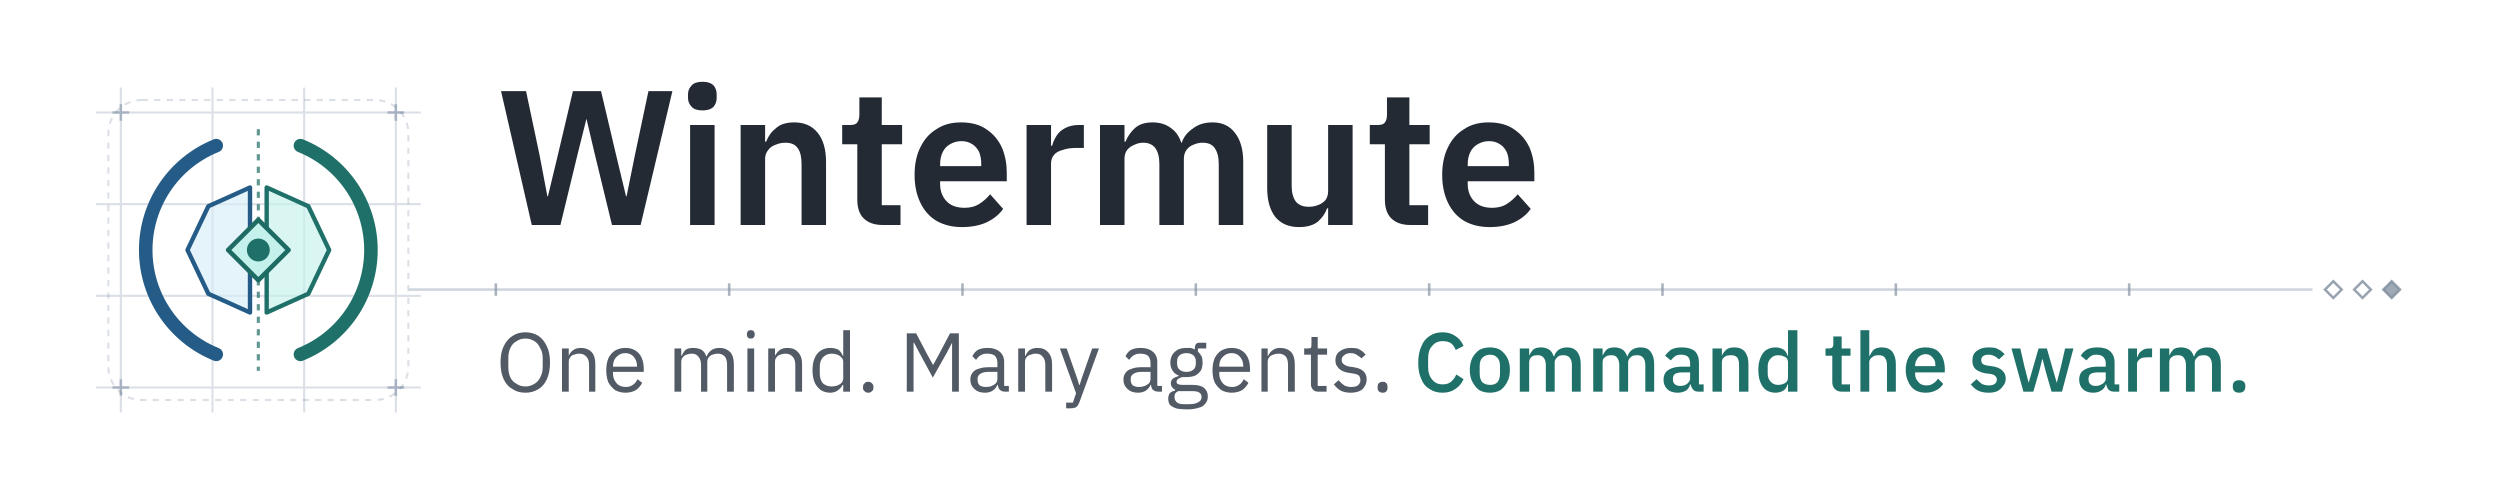
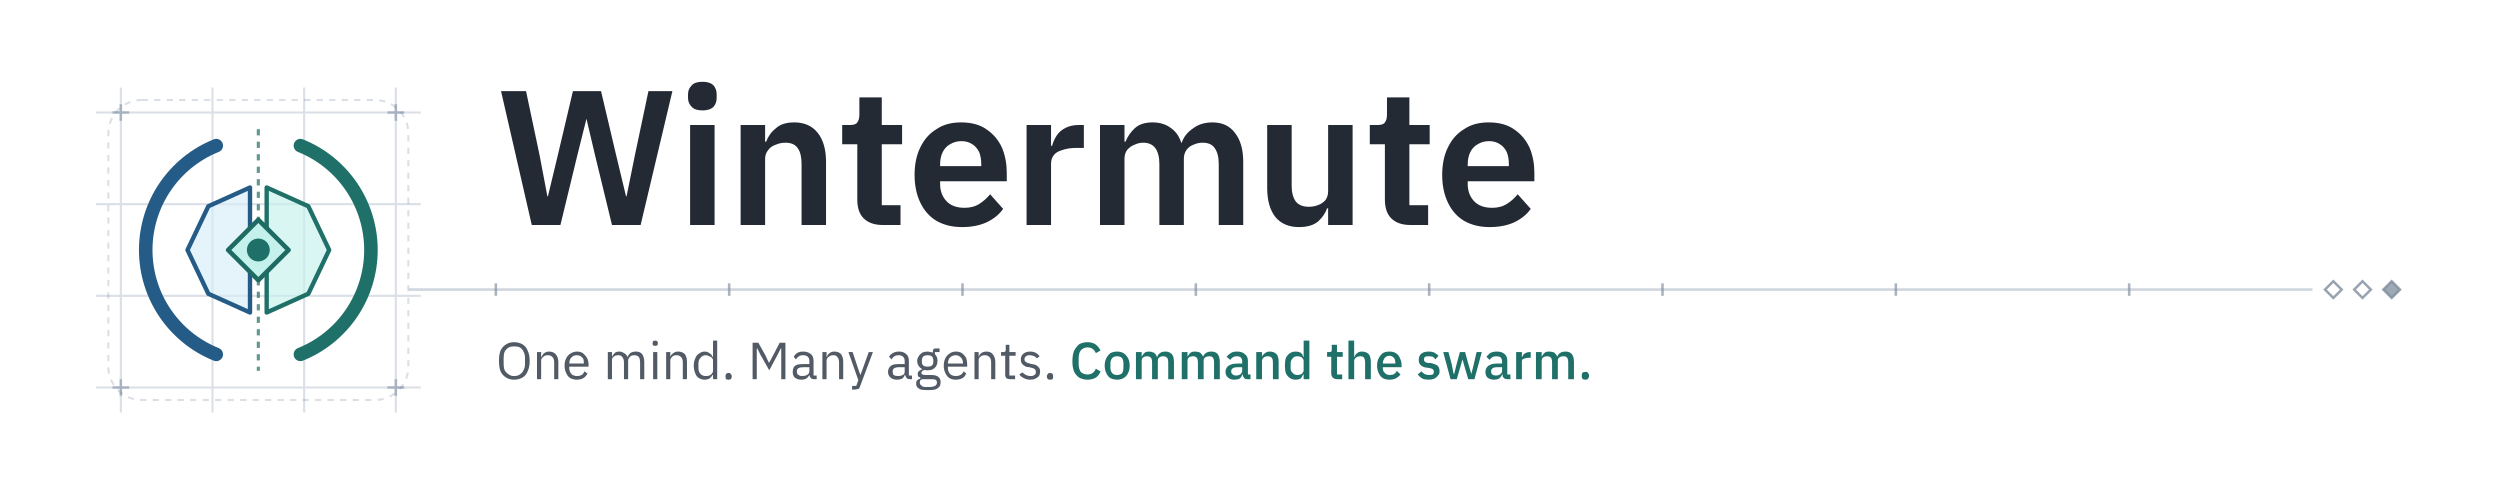
<svg xmlns="http://www.w3.org/2000/svg" viewBox="0 0 1200 240" width="1200" height="240" role="img" aria-label="Wintermute: One mind. Many agents. Command the swarm.">
  <g fill="none">
    <g stroke="#687c96" stroke-width="1" stroke-opacity="0.24">
      <path d="M58 42v156M102 42v156M146 42v156M190 42v156M46 54h156M46 98h156M46 142h156M46 186h156" />
      <rect x="52" y="48" width="144" height="144" rx="16" stroke-dasharray="3 3" />
    </g>
    <path d="M54 54h8M58 50v8M54 186h8M58 182v8M186 54h8M190 50v8M186 186h8M190 182v8" stroke="#687c96" stroke-width="1.25" stroke-opacity="0.45" />
    <path d="M 103.8 170.1 A 54 54 0 0 1 103.8 69.9" stroke="#255c87" stroke-width="6.5" stroke-linecap="round" />
    <path d="M 144.2 69.9 A 54 54 0 0 1 144.2 170.1" stroke="#1f7068" stroke-width="6.5" stroke-linecap="round" />
    <polygon points="120,90 100,99 90,120 100,141 120,150" fill="#d8ecf8" fill-opacity="0.65" stroke="#255c87" stroke-width="2.1" stroke-linejoin="round" />
    <polygon points="128,90 148,99 158,120 148,141 128,150" fill="#c5f1ec" fill-opacity="0.65" stroke="#1f7068" stroke-width="2.1" stroke-linejoin="round" />
    <line x1="124" y1="62" x2="124" y2="178" stroke="#1e6b63" stroke-width="1.5" stroke-dasharray="3 3" stroke-opacity="0.7" />
    <polygon points="124,105.5 138.5,120 124,134.5 109.5,120" fill="#c5f1ec" stroke="#1e6b63" stroke-width="2.2" stroke-linejoin="round" />
    <circle cx="124" cy="120" r="5.5" fill="#1f7068" />
    <line x1="196" y1="139" x2="1110" y2="139" stroke="#cfd6de" stroke-width="1.25" />
    <path d="M238 136v6M350 136v6M462 136v6M574 136v6M686 136v6M798 136v6M910 136v6M1022 136v6" stroke="#7e8c9c" stroke-width="1.25" stroke-opacity="0.65" />
    <polygon points="1120,135 1124,139 1120,143 1116,139" stroke="#7e8c9c" stroke-width="1.2" stroke-opacity="0.8" fill="none" />
    <polygon points="1134,135 1138,139 1134,143 1130,139" stroke="#7e8c9c" stroke-width="1.2" stroke-opacity="0.8" fill="none" />
    <polygon points="1148,135 1152,139 1148,143 1144,139" stroke="#7e8c9c" stroke-width="1.2" stroke-opacity="0.8" fill="#7e8c9c" fill-opacity="0.75" />
  </g>
  <path transform="scale(0.25)" d="m1109 296l-33 136h-55l-59-257h48l26 123 15 79h1l19-79 29-123h54l29 123 19 79h1l16-79 26-123h46l-61 257h-55l-33-136-16-68-17 68m240-84q-15 0-21-7-7-7-7-17v-7q0-10 7-17 6-7 21-7 14 0 21 7 6 7 6 17v7q0 10-6 17-7 7-21 7m23 220h-47v-192h47v192m97-127v127h-47v-192h47v32h2q6-16 19-26 12-11 35-11 29 0 45 20 16 20 16 56v121h-47v-117q0-20-7-30-7-11-24-11-10 0-19 4-9 3-14 10-6 7-6 17m260 89v38h-34q-24 0-37-13-12-12-12-36v-106h-29v-37h15q11 0 14-5 4-5 4-15v-33h43v53h39v37h-39v117h36m118 42q-28 0-49-12-20-12-31-35-11-23-11-53 0-31 11-53 11-23 31-35 19-13 47-13 31 0 50 14 19 13 29 35 9 22 9 48v16h-128v5q0 20 12 33 12 13 35 13 17 0 29-8 11-7 20-18l25 28q-11 16-32 26-20 9-47 9m-1-165q-12 0-22 6-9 5-14 15-5 10-5 24v3h79v-4q0-13-4-23-5-10-13-15-9-6-21-6m172 43v118h-47v-192h47v40h2q3-11 9-20 6-9 16-14 11-6 26-6h10v44h-14q-16 0-27 4-11 3-16 9-6 7-6 17m141-9v127h-47v-192h47v32h2q6-15 18-26 12-11 34-11 20 0 34 10 15 10 21 29h1q5-16 21-27 15-12 38-12 28 0 43 20 16 20 16 56v121h-47v-117q0-20-8-31-7-10-23-10-9 0-18 4-8 3-13 10-5 7-5 17v127h-47v-117q0-20-8-31-8-10-23-10-9 0-17 4-8 3-14 10-5 7-5 17m438 127h-47v-32h-2q-5 14-17 25-13 11-37 11-29 0-45-19-16-20-16-56v-121h47v117q0 19 8 30 8 10 25 10 9 0 17-3 9-3 15-10 5-7 5-17v-127h47v192m145-38v38h-34q-24 0-37-13-12-12-12-36v-106h-29v-37h15q11 0 14-5 4-5 4-15v-33h43v53h39v37h-39v117h36m118 42q-28 0-49-12-20-12-31-35-11-23-11-53 0-31 11-53 11-23 31-35 19-13 47-13 31 0 50 14 19 13 29 35 9 22 9 48v16h-128v5q0 20 12 33 12 13 35 13 17 0 29-8 11-7 20-18l25 28q-11 16-32 26-20 9-47 9m-1-165q-12 0-22 6-9 5-14 15-5 10-5 24v3h79v-4q0-13-4-23-5-10-13-15-9-6-21-6" fill="#232a34" />
-   <path transform="scale(0.25)" d="m1009 754l0 0q-15 0-25-7q-11-6-17-19q-6-13-6-32l0 0q0-19 6-31q6-13 17-20q10-7 25-7l0 0q14 0 25 7q10 7 16 20q6 12 6 31l0 0q0 19-6 32q-6 13-16 19q-11 7-25 7m0-12l0 0q9 0 17-5q7-4 11-12q5-9 5-20l0 0l0-18q0-11-5-19q-4-9-11-13q-8-5-17-5l0 0q-10 0-17 5q-8 4-12 13q-4 8-4 19l0 0l0 18q0 11 4 20q4 8 12 12q7 5 17 5m83-47l0 57l-13 0l0-83l13 0l0 14l0 0q3-7 9-11q5-4 15-4l0 0q12 0 20 8q7 8 7 23l0 0l0 53l-12 0l0-51q0-11-5-16q-5-6-14-6l0 0q-5 0-10 2q-5 1-7 5q-3 3-3 9l0 0m109 59l0 0q-11 0-20-5q-8-6-13-15q-4-10-4-23l0 0q0-13 4-23q5-10 13-15q9-5 20-5l0 0q11 0 19 5q8 5 12 14q4 9 4 21l0 0l0 6l-59 0l0 4q0 10 7 18q6 7 18 7l0 0q7 0 13-4q6-4 9-11l0 0l9 7q-4 8-12 14q-9 5-20 5m0-76l0 0q-7 0-12 3q-6 4-9 9q-3 6-3 13l0 0l0 1l46 0l0-1q0-8-3-13q-3-6-8-9q-5-3-11-3m107 17l0 57l-13 0l0-83l13 0l0 14l1 0q3-7 7-11q5-4 15-4l0 0q8 0 15 3q7 4 10 13l0 0l1 0q2-6 8-11q6-5 17-5l0 0q12 0 20 8q7 8 7 23l0 0l0 53l-13 0l0-51q0-11-4-16q-5-6-14-6l0 0q-5 0-10 2q-4 1-7 5q-3 3-3 9l0 0l0 57l-12 0l0-51q0-11-5-16q-4-6-13-6l0 0q-5 0-10 2q-4 1-7 5q-3 3-3 9l0 0m133-45l0 0q-4 0-5-2q-2-2-2-5l0 0l0-2q0-3 2-5q1-2 5-2l0 0q5 0 6 2q2 2 2 5l0 0l0 2q0 3-2 5q-1 2-6 2m7 102l-13 0l0-83l13 0l0 83m40-57l0 57l-13 0l0-83l13 0l0 14l0 0q4-7 9-11q6-4 15-4l0 0q13 0 20 8q8 8 8 23l0 0l0 53l-13 0l0-51q0-11-5-16q-5-6-14-6l0 0q-5 0-10 2q-4 1-7 5q-3 3-3 9l0 0m144 57l-13 0l0-13l-1 0q-4 7-10 11q-6 4-14 4l0 0q-10 0-18-5q-8-6-12-15q-4-10-4-23l0 0q0-14 4-23q4-10 12-15q8-5 18-5l0 0q8 0 15 3q6 4 9 12l0 0l1 0l0-49l13 0l0 118m-35-10l0 0q6 0 11-2q5-2 8-5q3-4 3-9l0 0l0-31q0-5-3-8q-3-4-8-6q-5-2-11-2l0 0q-10 0-17 7q-6 7-6 18l0 0l0 14q0 11 6 18q7 6 17 6m70 12l0 0q-5 0-7-3q-3-2-3-6l0 0l0-2q0-5 3-7q2-3 7-3l0 0q5 0 7 3q3 2 3 7l0 0l0 2q0 4-3 6q-2 3-7 3m87-2l-13 0l0-112l18 0l21 40l11 20l1 0l11-20l21-40l17 0l0 112l-13 0l0-94l0 0l-10 19l-27 48l-26-48l-10-19l-1 0l0 94m183-11l0 11l-7 0q-5 0-8-2q-4-2-5-6l0 0q-1-3-1-5l0 0l-1 0q-3 7-9 11q-6 4-15 4l0 0q-13 0-20-7q-8-7-8-18l0 0q0-8 4-13q4-6 12-8q8-3 20-3l0 0l16 0l0-8q0-9-5-14q-5-4-15-4l0 0q-7 0-12 3q-5 3-9 9l0 0l-7-7q3-7 10-12q8-4 19-4l0 0q15 0 23 7q9 7 9 20l0 0l0 46l9 0m-22-13l0-14l-17 0q-11 0-16 4q-5 3-5 9l0 0l0 3q0 6 4 10q5 3 12 3l0 0q7 0 11-2q5-2 8-5q3-4 3-8l0 0m53-33l0 57l-13 0l0-83l13 0l0 14l1 0q3-7 8-11q6-4 15-4l0 0q13 0 20 8q8 8 8 23l0 0l0 53l-13 0l0-51q0-11-5-16q-4-6-14-6l0 0q-5 0-9 2q-5 1-8 5q-3 3-3 9l0 0m105 44l4-13l20-57l13 0l-37 102q-2 5-4 8q-2 3-6 4q-3 1-9 1l0 0l-7 0l0-11l13 0l6-18l-31-86l13 0l20 57l4 13l1 0m158 2l0 11l-7 0q-5 0-8-2q-4-2-5-6l0 0q-1-3-1-5l0 0l-1 0q-3 7-9 11q-6 4-15 4l0 0q-13 0-20-7q-8-7-8-18l0 0q0-8 4-13q4-6 12-8q7-3 19-3l0 0l17 0l0-8q0-9-5-14q-5-4-15-4l0 0q-7 0-12 3q-5 3-9 9l0 0l-7-7q3-7 10-12q8-4 19-4l0 0q15 0 23 7q9 7 9 20l0 0l0 46l9 0m-22-13l0-14l-17 0q-11 0-16 4q-5 3-5 9l0 0l0 3q0 6 4 10q5 3 12 3l0 0q6 0 11-2q5-2 8-5q3-4 3-8l0 0m110 33l0 0q0 9-5 14q-4 6-13 8q-9 3-22 3l0 0q-13 0-21-2q-8-3-12-7q-3-5-3-11l0 0q0-7 3-11q4-4 10-5l0 0l0-2q-4-2-6-5q-2-3-2-7l0 0q0-6 4-9q4-3 11-5l0 0l0-1q-8-3-12-10q-4-6-4-15l0 0q0-8 4-15q4-6 11-10q7-3 16-3l0 0q5 0 8 0q4 1 8 3l0 0l0-2q0-5 2-8q2-3 7-3l0 0l13 0l0 11l-16 0l0 6q4 4 7 9q2 5 2 12l0 0q0 8-3 15q-4 6-11 10q-7 3-17 3l0 0q-2 0-4 0q-2 0-4 0l0 0q-4 1-7 3q-4 2-4 6l0 0q0 4 4 5q3 1 9 1l0 0l18 0q15 0 22 6q7 6 7 16m-12 1l0 0q0-5-4-8q-4-3-13-3l0 0l-28 0q-4 2-6 5q-1 3-1 6l0 0q0 6 4 10q4 4 13 4l0 0l12 0q11 0 17-4q6-3 6-10m-29-48l0 0q8 0 13-4q5-4 5-12l0 0l0-4q0-8-5-12q-5-4-13-4l0 0q-8 0-13 4q-5 4-5 12l0 0l0 4q0 8 5 12q5 4 13 4m87 40l0 0q-11 0-20-5q-8-6-13-15q-4-10-4-23l0 0q0-13 4-23q5-10 13-15q9-5 20-5l0 0q11 0 19 5q8 5 12 14q4 9 4 21l0 0l0 6l-59 0l0 4q0 10 7 18q6 7 18 7l0 0q7 0 13-4q6-4 9-11l0 0l9 7q-4 8-12 14q-9 5-20 5m0-76l0 0q-7 0-12 3q-6 4-9 9q-3 6-3 13l0 0l0 1l46 0l0-1q0-8-3-13q-3-6-8-9q-5-3-11-3m69 17l0 57l-12 0l0-83l12 0l0 14l1 0q3-7 9-11q5-4 14-4l0 0q13 0 21 8q7 8 7 23l0 0l0 53l-13 0l0-51q0-11-4-16q-5-6-14-6l0 0q-6 0-10 2q-5 1-8 5q-3 3-3 9l0 0m113 46l0 11l-16 0q-7 0-10-4q-4-4-4-10l0 0l0-57l-13 0l0-12l7 0q4 0 6-1q1-2 1-6l0 0l0-15l12 0l0 22l18 0l0 12l-18 0l0 60l17 0m46 13l0 0q-11 0-19-4q-8-5-13-12l0 0l9-8q5 6 11 10q6 3 13 3l0 0q9 0 13-3q5-4 5-10l0 0q0-5-3-9q-4-3-12-4l0 0l-6-1q-8-1-14-4q-6-3-9-8q-4-4-4-12l0 0q0-12 9-18q8-6 21-6l0 0q6 0 12 1q5 2 9 5q4 3 7 7l0 0l-8 7q-3-3-8-6q-5-4-13-4l0 0q-8 0-12 4q-5 3-5 9l0 0q0 6 5 9q4 3 11 4l0 0l7 1q13 2 19 8q6 6 6 15l0 0q0 8-4 14q-3 6-10 9q-7 3-17 3m62 0l0 0q-5 0-8-3q-2-2-2-6l0 0l0-2q0-5 2-7q3-3 8-3l0 0q5 0 7 3q2 2 2 7l0 0l0 2q0 4-2 6q-2 3-7 3" fill="#525a65" />
-   <path transform="scale(0.25)" d="m2770 754l0 0q-15 0-25-7q-11-6-16-19q-6-12-6-31l0 0q0-19 6-32q5-13 16-20q10-7 25-7l0 0q14 0 24 7q10 6 16 19l0 0l-15 8q-3-8-9-13q-6-4-16-4l0 0q-13 0-20 9q-8 8-8 24l0 0l0 17q0 15 8 24q7 9 20 9l0 0q10 0 16-5q7-6 10-14l0 0l14 9q-5 12-16 19q-10 7-24 7m91 0l0 0q-12 0-21-5q-8-6-13-16q-5-9-5-23l0 0q0-13 5-23q5-9 13-15q9-5 21-5l0 0q11 0 20 5q8 6 13 15q5 10 5 23l0 0q0 14-5 23q-5 10-13 16q-9 5-20 5m0-15l0 0q9 0 14-5q5-6 5-17l0 0l0-14q0-11-5-16q-5-6-14-6l0 0q-9 0-15 6q-5 5-5 16l0 0l0 14q0 11 5 17q6 5 15 5m75-43l0 56l-18 0l0-83l18 0l0 14l0 0q3-7 8-12q5-4 15-4l0 0q8 0 15 4q6 4 9 13l0 0l1 0q2-7 8-12q7-5 17-5l0 0q12 0 19 8q7 9 7 24l0 0l0 53l-17 0l0-51q0-9-4-14q-4-5-12-5l0 0q-4 0-8 1q-4 2-6 5q-3 3-3 8l0 0l0 56l-17 0l0-51q0-9-4-14q-4-5-11-5l0 0q-5 0-9 1q-4 2-6 5q-2 3-2 8l0 0m141 0l0 56l-18 0l0-83l18 0l0 14l0 0q3-7 8-12q5-4 15-4l0 0q8 0 15 4q6 4 9 13l0 0l1 0q2-7 8-12q7-5 17-5l0 0q13 0 19 8q7 9 7 24l0 0l0 53l-17 0l0-51q0-9-4-14q-4-5-11-5l0 0q-5 0-9 1q-4 2-6 5q-3 3-3 8l0 0l0 56l-17 0l0-51q0-9-4-14q-3-5-11-5l0 0q-4 0-8 1q-4 2-7 5q-2 3-2 8l0 0m194 42l0 14l-10 0q-5 0-8-2q-3-2-5-6l0 0q-1-3-2-6l0 0l-1 0q-2 8-8 12q-7 4-16 4l0 0q-13 0-20-7q-7-7-7-18l0 0q0-8 4-14q4-5 12-8q8-3 20-3l0 0l15 0l0-7q0-7-4-12q-5-4-13-4l0 0q-8 0-12 3q-5 4-8 8l0 0l-11-9q5-7 12-12q8-4 20-4l0 0q16 0 25 7q8 8 8 22l0 0l0 42l9 0m-26-11l0-12l-15 0q-9 0-14 3q-4 3-4 9l0 0l0 2q0 6 4 9q4 3 10 3l0 0q6 0 10-2q4-2 6-5q3-3 3-7l0 0m61-31l0 56l-18 0l0-83l18 0l0 14l0 0q3-7 9-12q5-4 15-4l0 0q13 0 20 8q7 9 7 24l0 0l0 53l-18 0l0-51q0-9-3-14q-4-5-12-5l0 0q-5 0-9 1q-4 2-7 5q-2 3-2 8l0 0m145 56l-18 0l0-14l-1 0q-2 8-8 12q-7 4-15 4l0 0q-10 0-18-5q-7-5-11-15q-4-10-4-24l0 0q0-13 4-23q4-10 11-15q8-5 18-5l0 0q8 0 15 4q6 4 8 12l0 0l1 0l0-49l18 0l0 118m-37-13l0 0q6 0 10-2q4-1 7-5q2-3 2-8l0 0l0-28q0-4-2-8q-3-3-7-4q-4-2-10-2l0 0q-9 0-14 6q-6 6-6 15l0 0l0 15q0 9 6 15q5 6 14 6m138-1l0 14l-16 0q-8 0-13-5q-5-5-5-13l0 0l0-51l-13 0l0-14l7 0q4 0 6-2q2-2 2-6l0 0l0-15l16 0l0 23l17 0l0 14l-17 0l0 55l16 0m37 14l-17 0l0-118l17 0l0 49l1 0q3-7 8-12q6-4 15-4l0 0q13 0 20 8q7 9 7 24l0 0l0 53l-17 0l0-51q0-9-4-14q-3-5-12-5l0 0q-4 0-8 1q-4 2-7 5q-3 3-3 8l0 0l0 56m108 2l0 0q-11 0-20-5q-9-6-13-16q-5-9-5-23l0 0q0-13 5-23q4-9 13-15q8-5 20-5l0 0q12 0 21 5q8 6 12 15q4 10 4 21l0 0l0 7l-57 0l0 3q0 9 6 15q5 7 16 7l0 0q8 0 13-4q5-3 9-9l0 0l10 10q-5 8-13 12q-9 5-21 5m0-74l0 0q-6 0-10 3q-5 3-7 8q-3 5-3 11l0 0l0 1l39 0l0-1q0-7-2-11q-3-5-7-8q-4-3-10-3m121 74l0 0q-12 0-20-4q-8-4-14-12l0 0l11-10q5 5 10 9q6 3 14 3l0 0q7 0 11-3q4-3 4-8l0 0q0-4-3-7q-3-3-9-4l0 0l-8-1q-8-1-14-4q-7-3-10-8q-3-5-3-13l0 0q0-12 8-18q9-7 23-7l0 0q7 0 13 1q5 2 10 5q4 3 8 7l0 0l-11 10q-3-3-8-6q-6-3-12-3l0 0q-7 0-11 3q-3 3-3 7l0 0q0 5 3 8q3 2 9 3l0 0l8 1q14 2 20 8q7 6 7 16l0 0q0 8-5 14q-4 6-11 10q-7 3-17 3m86-2l-19 0l-23-83l17 0l8 35l8 31l0 0l9-31l10-35l16 0l10 35l9 31l0 0l8-31l8-35l16 0l-22 83l-20 0l-11-38l-6-24l-1 0l-6 24l-11 38m165-14l0 14l-10 0q-5 0-8-2q-4-2-5-6l0 0q-2-3-2-6l0 0l-1 0q-2 8-9 12q-6 4-15 4l0 0q-13 0-20-7q-7-7-7-18l0 0q0-8 4-14q4-5 12-8q8-3 20-3l0 0l15 0l0-7q0-7-5-12q-4-4-13-4l0 0q-7 0-11 3q-5 4-8 8l0 0l-11-9q4-7 12-12q8-4 20-4l0 0q16 0 24 7q9 8 9 22l0 0l0 42l9 0m-26-11l0-12l-15 0q-9 0-14 3q-4 3-4 9l0 0l0 2q0 6 4 9q3 3 10 3l0 0q5 0 9-2q5-2 7-5q3-3 3-7l0 0m60-28l0 53l-17 0l0-83l17 0l0 16l1 0q1-4 4-8q3-3 8-6q4-2 11-2l0 0l5 0l0 17l-7 0q-7 0-12 1q-5 2-7 5q-3 3-3 7l0 0m62-3l0 56l-18 0l0-83l18 0l0 14l0 0q3-7 8-12q5-4 15-4l0 0q8 0 15 4q6 4 9 13l0 0l1 0q2-7 8-12q7-5 17-5l0 0q13 0 19 8q7 9 7 24l0 0l0 53l-17 0l0-51q0-9-4-14q-4-5-11-5l0 0q-5 0-9 1q-4 2-6 5q-3 3-3 8l0 0l0 56l-17 0l0-51q0-9-4-14q-3-5-11-5l0 0q-4 0-8 1q-4 2-7 5q-2 3-2 8l0 0m134 58l0 0q-6 0-9-3q-3-3-3-8l0 0l0-3q0-4 3-7q3-3 9-3l0 0q6 0 9 3q3 3 3 7l0 0l0 3q0 5-3 8q-3 3-9 3" fill="#1f7068" />
+   <path transform="scale(0.25)" d="m987 729l0 0q-9 0-15-4q-7-4-11-12q-3-8-3-20l0 0q0-12 3-20q4-8 11-12q6-4 15-4l0 0q9 0 16 4q7 4 10 12q4 8 4 20l0 0q0 12-4 20q-3 8-10 12q-7 4-16 4m0-7l0 0q7 0 11-3q5-3 7-8q3-5 3-12l0 0l0-12q0-7-3-12q-2-5-7-8q-4-2-11-2l0 0q-6 0-10 2q-5 3-8 8q-2 5-2 12l0 0l0 12q0 7 2 12q3 5 8 8q4 3 10 3m52-30l0 36l-8 0l0-52l8 0l0 9l1 0q2-5 5-7q4-3 9-3l0 0q8 0 13 5q5 6 5 15l0 0l0 33l-8 0l0-32q0-7-3-10q-3-4-9-4l0 0q-3 0-6 1q-3 2-5 4q-2 2-2 5l0 0m69 37l0 0q-7 0-13-3q-5-3-8-10q-3-6-3-14l0 0q0-8 3-14q3-6 8-9q6-4 13-4l0 0q6 0 11 3q5 4 8 9q3 6 3 13l0 0l0 4l-37 0l0 3q0 6 4 11q4 4 11 4l0 0q5 0 9-2q3-2 5-7l0 0l6 4q-3 6-8 9q-5 3-12 3m0-47l0 0q-5 0-8 2q-3 2-5 5q-2 4-2 9l0 0l0 0l28 0l0-1q0-4-1-8q-2-3-5-5q-3-2-7-2m67 10l0 36l-8 0l0-52l8 0l0 9l0 0q2-4 5-7q3-3 9-3l0 0q5 0 9 3q5 2 7 8l0 0l0 0q1-4 5-8q4-3 11-3l0 0q8 0 12 5q4 6 4 15l0 0l0 33l-8 0l0-32q0-6-2-10q-3-4-9-4l0 0q-3 0-6 1q-3 2-4 4q-2 2-2 5l0 0l0 36l-8 0l0-32q0-7-3-10q-2-4-8-4l0 0q-3 0-6 1q-3 2-5 4q-1 2-1 5l0 0m83-28l0 0q-3 0-4-1q-1-1-1-3l0 0l0-1q0-2 1-4q1-1 4-1l0 0q2 0 4 1q1 2 1 4l0 0l0 1q0 2-1 3q-2 1-4 1m4 64l-8 0l0-52l8 0l0 52m25-36l0 36l-8 0l0-52l8 0l0 9l0 0q2-5 6-7q3-3 9-3l0 0q8 0 13 5q4 6 4 15l0 0l0 33l-8 0l0-32q0-7-3-10q-3-4-9-4l0 0q-3 0-6 1q-3 2-4 4q-2 2-2 5l0 0m90 36l-8 0l0-8l-1 0q-2 4-6 7q-4 2-9 2l0 0q-6 0-11-3q-5-3-7-9q-3-7-3-15l0 0q0-8 3-14q2-6 7-9q5-4 11-4l0 0q5 0 9 3q4 2 6 7l0 0l1 0l0-31l8 0l0 74m-22-6l0 0q4 0 7-1q3-1 5-4q2-2 2-5l0 0l0-20q0-3-2-5q-2-2-5-3q-3-2-7-2l0 0q-6 0-10 5q-4 4-4 11l0 0l0 9q0 7 4 11q4 4 10 4m44 7l0 0q-3 0-5-1q-1-2-1-5l0 0l0-1q0-2 1-4q2-2 5-2l0 0q3 0 4 2q2 2 2 4l0 0l0 1q0 3-2 5q-1 1-4 1m54-1l-8 0l0-70l11 0l14 25l6 13l1 0l7-13l13-25l11 0l0 70l-8 0l0-59l-1 0l-6 12l-16 30l-17-30l-6-12l-1 0l0 59m115-7l0 7l-5 0q-3 0-5-1q-2-2-3-4l0 0q-1-2-1-3l0 0l0 0q-2 4-6 7q-4 2-9 2l0 0q-8 0-13-4q-4-4-4-11l0 0q0-5 2-9q2-3 7-5q5-1 13-1l0 0l10 0l0-6q0-5-3-8q-3-3-9-3l0 0q-5 0-8 2q-3 2-6 6l0 0l-4-5q2-4 6-7q5-3 12-3l0 0q9 0 15 5q5 4 5 13l0 0l0 28l6 0m-14-8l0-8l-11 0q-7 0-10 2q-3 2-3 5l0 0l0 2q0 4 3 6q3 2 7 2l0 0q4 0 7-1q3-1 5-3q2-2 2-5l0 0m33-21l0 36l-8 0l0-52l8 0l0 9l1 0q1-5 5-7q3-3 9-3l0 0q8 0 13 5q4 6 4 15l0 0l0 33l-8 0l0-32q0-7-3-10q-2-4-8-4l0 0q-3 0-6 1q-3 2-5 4q-2 2-2 5l0 0m65 28l3-8l13-36l8 0l-24 64q-1 3-2 5q-1 2-4 2q-2 1-6 1l0 0l-4 0l0-7l8 0l4-11l-19-54l8 0l12 36l3 8l0 0m99 1l0 7l-4 0q-3 0-5-1q-2-2-3-4l0 0q-1-2-1-3l0 0l-1 0q-1 4-5 7q-4 2-9 2l0 0q-9 0-13-4q-5-4-5-11l0 0q0-5 3-9q2-3 7-5q5-1 12-1l0 0l10 0l0-6q0-5-3-8q-3-3-9-3l0 0q-4 0-8 2q-3 2-5 6l0 0l-5-5q2-4 7-7q5-3 12-3l0 0q9 0 14 5q5 4 5 13l0 0l0 28l6 0m-14-8l0-8l-10 0q-7 0-10 2q-3 2-3 5l0 0l0 2q0 4 2 6q3 2 8 2l0 0q4 0 7-1q3-1 5-3q1-2 1-5l0 0m69 21l0 0q0 5-2 8q-3 4-9 6q-5 1-14 1l0 0q-8 0-13-1q-5-2-7-5q-2-2-2-6l0 0q0-5 2-7q2-2 6-3l0 0l0-2q-2-1-4-2q-1-2-1-5l0 0q0-4 3-6q2-2 6-3l0 0l0 0q-4-2-7-6q-3-5-3-10l0 0q0-5 3-9q2-4 7-7q4-2 10-2l0 0q3 0 5 1q3 0 5 1l0 0l0-1q0-3 1-5q1-2 5-2l0 0l7 0l0 7l-9 0l0 4q2 2 4 6q1 3 1 7l0 0q0 5-2 9q-2 4-7 7q-4 2-10 2l0 0q-1 0-3 0q-1 0-2-1l0 0q-3 1-5 2q-2 2-2 4l0 0q0 2 2 3q3 1 6 1l0 0l11 0q10 0 14 4q4 3 4 10m-7 0l0 0q0-3-3-5q-2-1-8-1l0 0l-17 0q-3 1-4 2q-1 2-1 5l0 0q0 3 3 5q2 3 8 3l0 0l8 0q6 0 10-2q4-2 4-7m-18-30l0 0q5 0 8-2q3-2 3-8l0 0l0-2q0-5-3-8q-3-2-8-2l0 0q-5 0-8 2q-3 3-3 8l0 0l0 2q0 6 3 8q3 2 8 2m54 25l0 0q-7 0-12-3q-5-3-8-10q-3-6-3-14l0 0q0-8 3-14q3-6 8-9q5-4 12-4l0 0q7 0 12 3q5 4 8 9q2 6 2 13l0 0l0 4l-37 0l0 3q0 6 4 11q4 4 12 4l0 0q4 0 8-2q4-2 6-7l0 0l5 4q-2 6-7 9q-6 3-13 3m0-47l0 0q-4 0-8 2q-3 2-5 5q-2 4-2 9l0 0l0 0l29 0l0-1q0-4-2-8q-2-3-5-5q-3-2-7-2m44 10l0 36l-8 0l0-52l8 0l0 9l0 0q2-5 5-7q4-3 10-3l0 0q8 0 12 5q5 6 5 15l0 0l0 33l-8 0l0-32q0-7-3-10q-3-4-9-4l0 0q-3 0-6 1q-3 2-5 4q-1 2-1 5l0 0m70 29l0 7l-10 0q-4 0-7-2q-2-3-2-6l0 0l0-37l-8 0l0-7l5 0q2 0 3-1q1-1 1-3l0 0l0-10l7 0l0 14l12 0l0 7l-12 0l0 38l11 0m29 8l0 0q-7 0-12-3q-5-2-9-7l0 0l6-4q3 3 7 5q4 2 8 2l0 0q6 0 8-2q3-2 3-6l0 0q0-3-2-5q-2-2-7-3l0 0l-4-1q-5 0-8-2q-4-2-6-5q-2-3-2-8l0 0q0-7 5-11q5-4 13-4l0 0q4 0 7 1q4 1 6 3q3 2 5 5l0 0l-5 4q-2-2-5-4q-4-2-9-2l0 0q-5 0-7 2q-3 2-3 6l0 0q0 4 3 5q2 2 7 3l0 0l4 1q9 1 12 5q4 3 4 9l0 0q0 5-2 9q-3 3-7 5q-4 2-10 2m38 0l0 0q-3 0-4-1q-2-2-2-5l0 0l0-1q0-2 2-4q1-2 4-2l0 0q3 0 5 2q1 2 1 4l0 0l0 1q0 3-1 5q-2 1-5 1" fill="#525a65" />
+   <path transform="scale(0.25)" d="m2088 729l0 0q-9 0-16-4q-6-4-10-12q-3-8-3-19l0 0q0-12 3-20q4-8 10-13q7-4 16-4l0 0q9 0 15 4q6 4 10 12l0 0l-9 5q-2-5-6-8q-4-3-10-3l0 0q-8 0-13 6q-4 5-4 15l0 0l0 11q0 9 4 15q5 5 13 5l0 0q6 0 10-3q4-3 6-8l0 0l9 5q-3 8-9 12q-7 4-16 4m57 0l0 0q-7 0-13-3q-5-3-8-10q-3-6-3-14l0 0q0-8 3-14q3-6 8-10q6-3 13-3l0 0q7 0 12 3q6 4 9 10q3 6 3 14l0 0q0 8-3 14q-3 7-9 10q-5 3-12 3m0-9l0 0q5 0 9-3q3-4 3-11l0 0l0-8q0-7-3-11q-4-3-9-3l0 0q-6 0-9 3q-4 4-4 11l0 0l0 8q0 7 4 11q3 3 9 3m47-27l0 35l-11 0l0-52l11 0l0 9l0 0q2-4 5-7q3-3 9-3l0 0q5 0 9 2q5 3 6 8l0 0l1 0q1-4 5-7q4-3 11-3l0 0q7 0 12 5q4 5 4 15l0 0l0 33l-11 0l0-32q0-6-2-9q-3-3-8-3l0 0q-2 0-5 1q-2 1-4 3q-1 2-1 5l0 0l0 35l-11 0l0-32q0-6-2-9q-3-3-8-3l0 0q-2 0-5 1q-2 1-4 3q-1 2-1 5l0 0m88 0l0 35l-11 0l0-52l11 0l0 9l0 0q2-4 5-7q3-3 9-3l0 0q6 0 10 2q4 3 6 8l0 0l0 0q1-4 5-7q4-3 11-3l0 0q8 0 12 5q4 5 4 15l0 0l0 33l-11 0l0-32q0-6-2-9q-2-3-7-3l0 0q-3 0-6 1q-2 1-4 3q-1 2-1 5l0 0l0 35l-11 0l0-32q0-6-2-9q-3-3-7-3l0 0q-3 0-6 1q-2 1-4 3q-1 2-1 5l0 0m121 26l0 9l-6 0q-3 0-5-1q-2-2-3-4l0 0q-1-2-1-4l0 0l-1 0q-1 5-5 8q-4 2-10 2l0 0q-8 0-12-4q-5-4-5-11l0 0q0-5 3-9q2-3 7-5q5-2 13-2l0 0l9 0l0-4q0-5-3-8q-2-2-8-2l0 0q-4 0-7 2q-3 2-5 5l0 0l-7-6q3-4 8-7q4-3 12-3l0 0q10 0 15 5q6 4 6 13l0 0l0 26l5 0m-16-6l0-8l-9 0q-6 0-9 2q-3 2-3 5l0 0l0 2q0 3 3 5q2 2 6 2l0 0q4 0 6-1q3-1 4-3q2-2 2-4l0 0m38-20l0 35l-11 0l0-52l11 0l0 9l0 0q2-5 6-7q3-3 9-3l0 0q8 0 13 5q4 5 4 15l0 0l0 33l-11 0l0-32q0-6-2-9q-3-3-8-3l0 0q-3 0-5 1q-3 1-4 3q-2 2-2 5l0 0m91 35l-11 0l0-9l-1 0q-2 5-5 8q-4 2-9 2l0 0q-7 0-11-3q-5-3-8-9q-2-6-2-15l0 0q0-9 2-15q3-6 8-9q4-3 11-3l0 0q5 0 9 2q4 3 5 8l0 0l1 0l0-31l11 0l0 74m-23-8l0 0q3 0 6-1q3-1 4-3q2-2 2-5l0 0l0-18q0-3-2-5q-1-2-4-3q-3-1-6-1l0 0q-6 0-9 4q-4 4-4 10l0 0l0 9q0 6 4 9q3 4 9 4m86-1l0 9l-10 0q-5 0-8-3q-3-3-3-8l0 0l0-32l-8 0l0-9l4 0q3 0 4-1q1-1 1-4l0 0l0-9l10 0l0 14l11 0l0 9l-11 0l0 34l10 0m23 9l-11 0l0-74l11 0l0 31l1 0q1-5 5-7q3-3 9-3l0 0q8 0 13 5q4 5 4 15l0 0l0 33l-11 0l0-32q0-6-2-9q-2-3-7-3l0 0q-3 0-6 1q-2 1-4 3q-2 2-2 5l0 0l0 35m68 1l0 0q-8 0-13-3q-5-3-8-10q-3-6-3-14l0 0q0-8 3-14q3-6 8-10q5-3 13-3l0 0q7 0 12 3q6 4 8 10q3 6 3 13l0 0l0 4l-36 0l0 2q0 6 4 9q3 4 10 4l0 0q5 0 8-2q3-2 5-6l0 0l7 7q-3 4-8 7q-6 3-13 3m0-46l0 0q-4 0-7 2q-3 2-4 5q-2 3-2 7l0 0l0 1l24 0l0-1q0-4-1-7q-1-3-4-5q-3-2-6-2m75 46l0 0q-7 0-12-2q-5-3-9-8l0 0l7-6q3 3 6 5q4 2 9 2l0 0q4 0 7-1q2-2 2-6l0 0q0-2-2-4q-1-1-5-2l0 0l-5-1q-5 0-9-2q-4-2-6-5q-2-3-2-8l0 0q0-8 5-12q5-4 14-4l0 0q5 0 8 1q4 1 6 3q3 2 5 4l0 0l-6 7q-2-3-5-5q-4-1-8-1l0 0q-4 0-7 1q-2 2-2 5l0 0q0 3 2 5q2 1 6 2l0 0l5 0q9 2 13 5q4 4 4 11l0 0q0 5-3 8q-3 4-7 6q-5 2-11 2m54-1l-12 0l-14-52l10 0l6 22l4 20l1 0l5-20l6-22l10 0l6 22l6 20l0 0l5-20l5-22l10 0l-14 52l-12 0l-7-24l-4-14l0 0l-4 14l-7 24m103-9l0 9l-6 0q-3 0-5-1q-2-2-4-4l0 0q0-2 0-4l0 0l-1 0q-2 5-6 8q-4 2-9 2l0 0q-8 0-13-4q-4-4-4-11l0 0q0-5 3-9q2-3 7-5q5-2 12-2l0 0l10 0l0-4q0-5-3-8q-3-2-8-2l0 0q-5 0-8 2q-3 2-5 5l0 0l-6-6q3-4 7-7q5-3 13-3l0 0q10 0 15 5q5 4 5 13l0 0l0 26l6 0m-16-6l0-8l-10 0q-5 0-8 2q-3 2-3 5l0 0l0 2q0 3 2 5q3 2 7 2l0 0q3 0 6-1q2-1 4-3q2-2 2-4l0 0m38-18l0 33l-11 0l0-52l11 0l0 10l0 0q1-2 3-5q1-2 4-3q3-2 7-2l0 0l3 0l0 11l-4 0q-4 0-7 1q-3 1-5 2q-1 2-1 5l0 0m38-2l0 35l-11 0l0-52l11 0l0 9l0 0q2-4 5-7q3-3 9-3l0 0q6 0 10 2q4 3 6 8l0 0l0 0q1-4 5-7q4-3 11-3l0 0q8 0 12 5q4 5 4 15l0 0l0 33l-11 0l0-32q0-6-2-9q-2-3-7-3l0 0q-3 0-6 1q-2 1-4 3q-1 2-1 5l0 0l0 35l-11 0l0-32q0-6-2-9q-3-3-7-3l0 0q-3 0-6 1q-2 1-4 3q-1 2-1 5l0 0m84 36l0 0q-4 0-6-2q-1-2-1-5l0 0l0-1q0-3 1-5q2-2 6-2l0 0q4 0 5 2q2 2 2 5l0 0l0 1q0 3-2 5q-1 2-5 2" fill="#1f7068" />
</svg>
